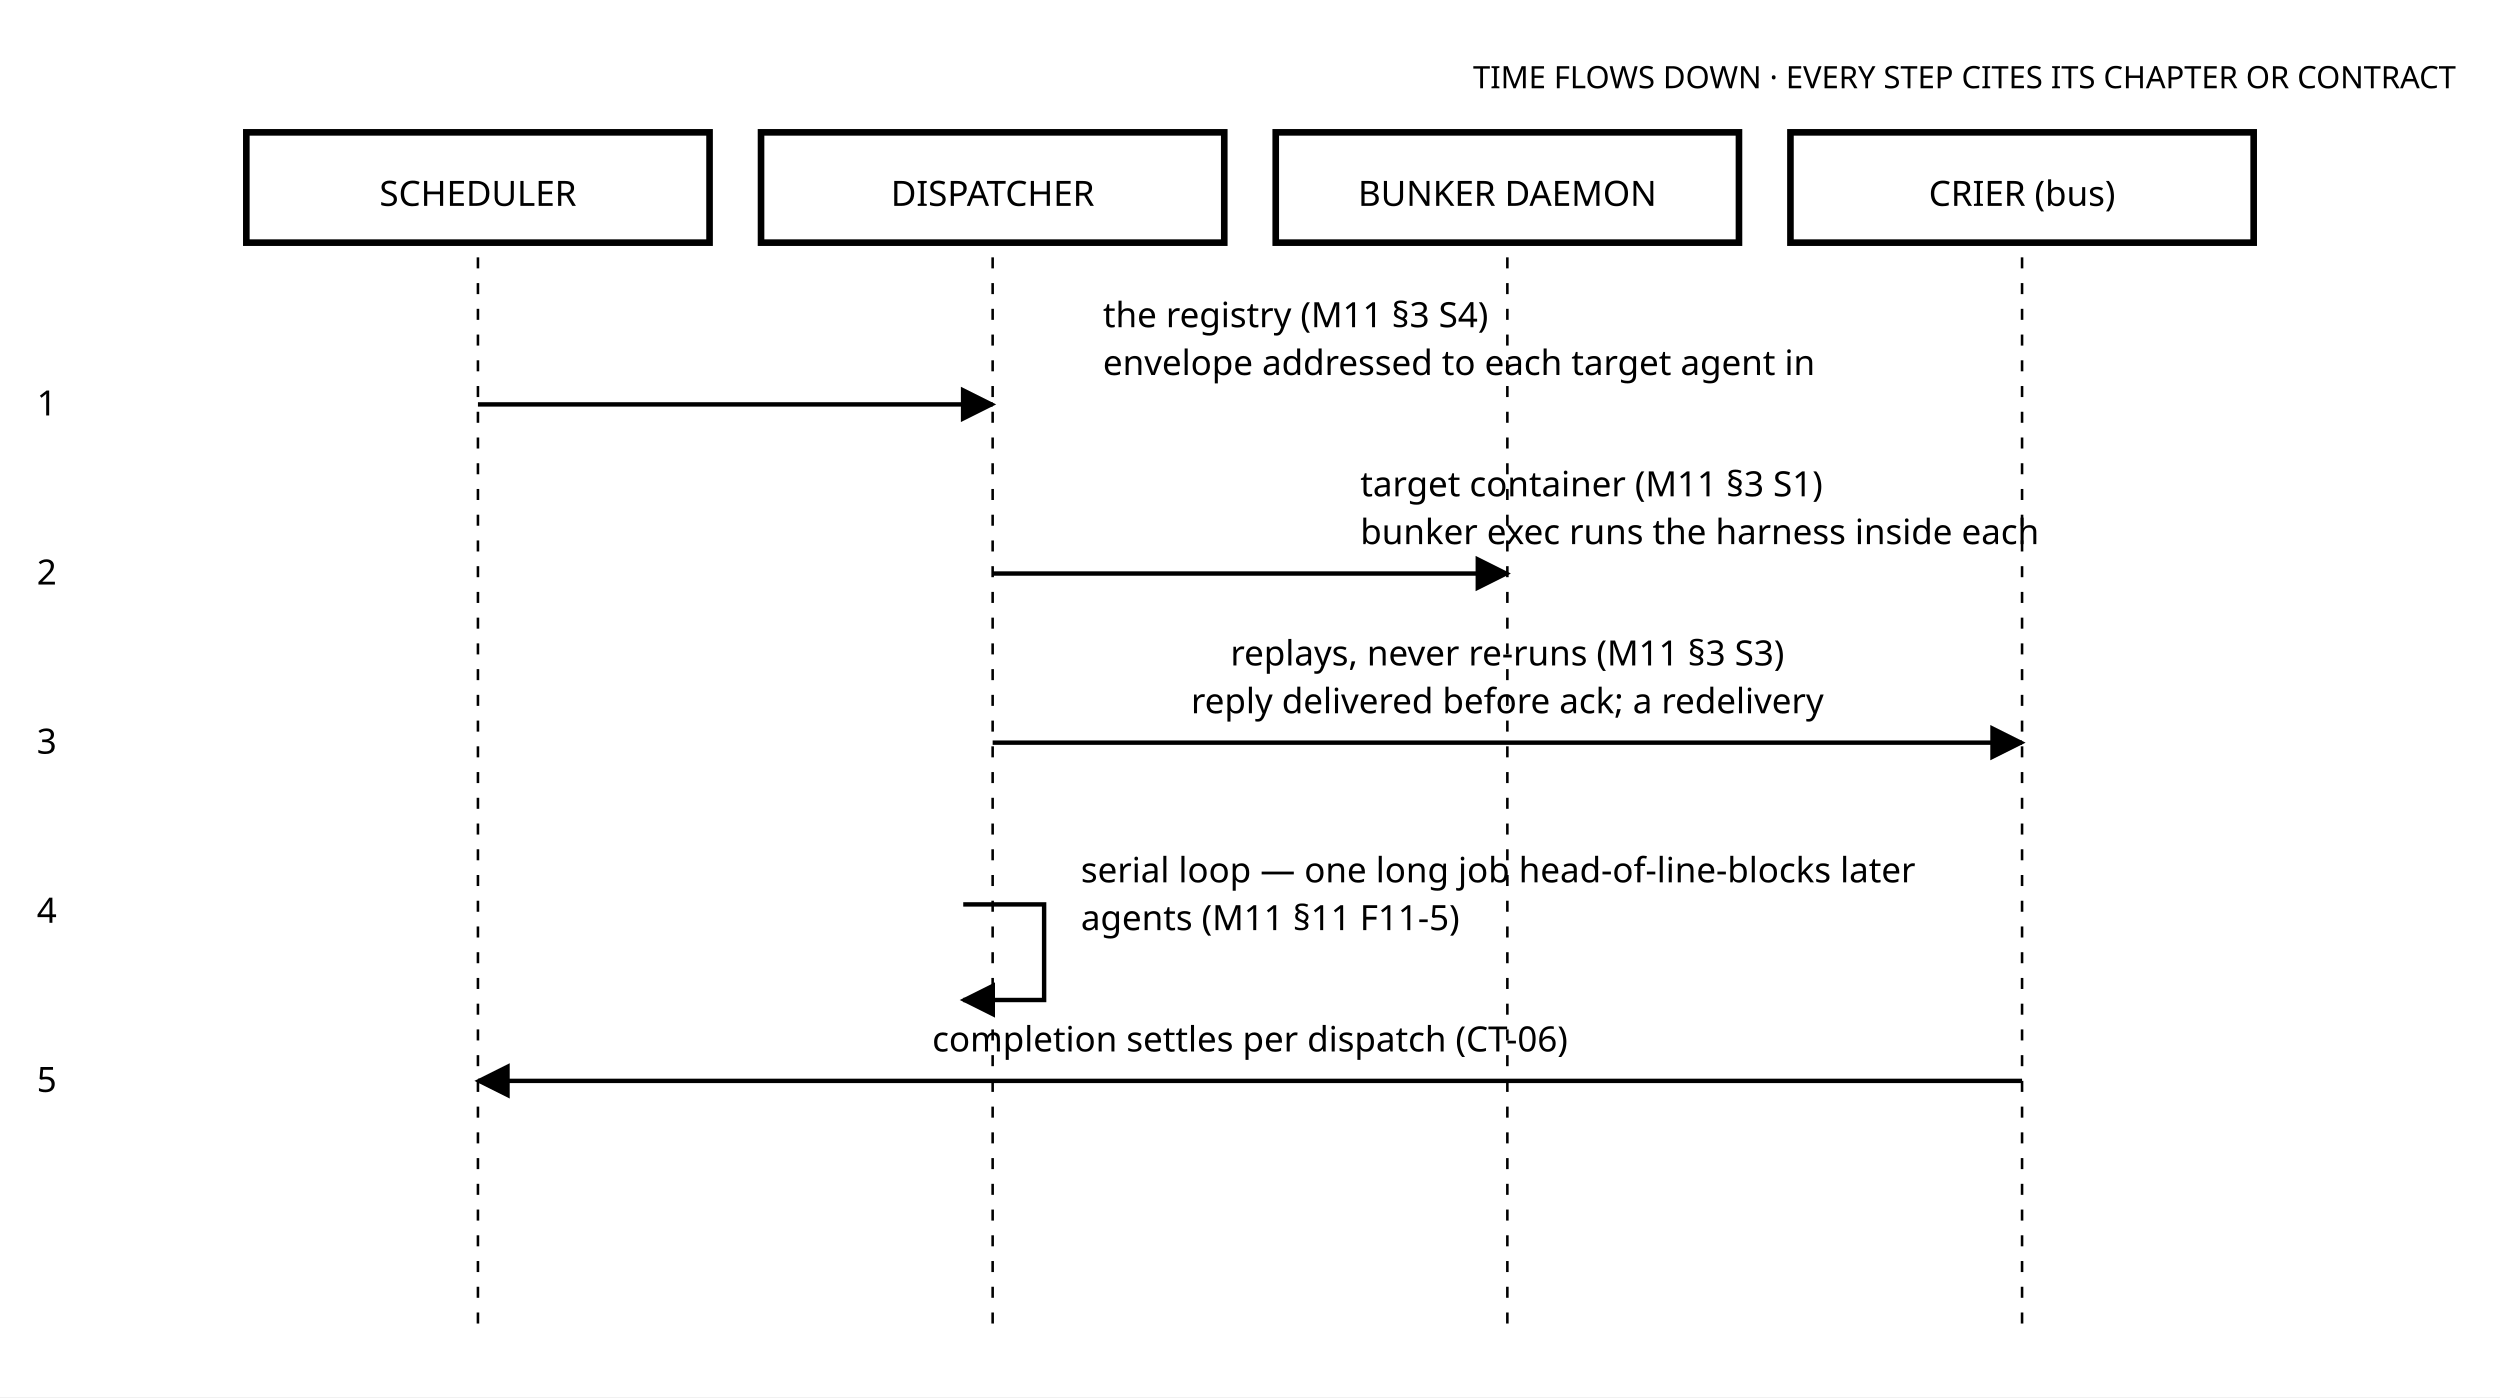
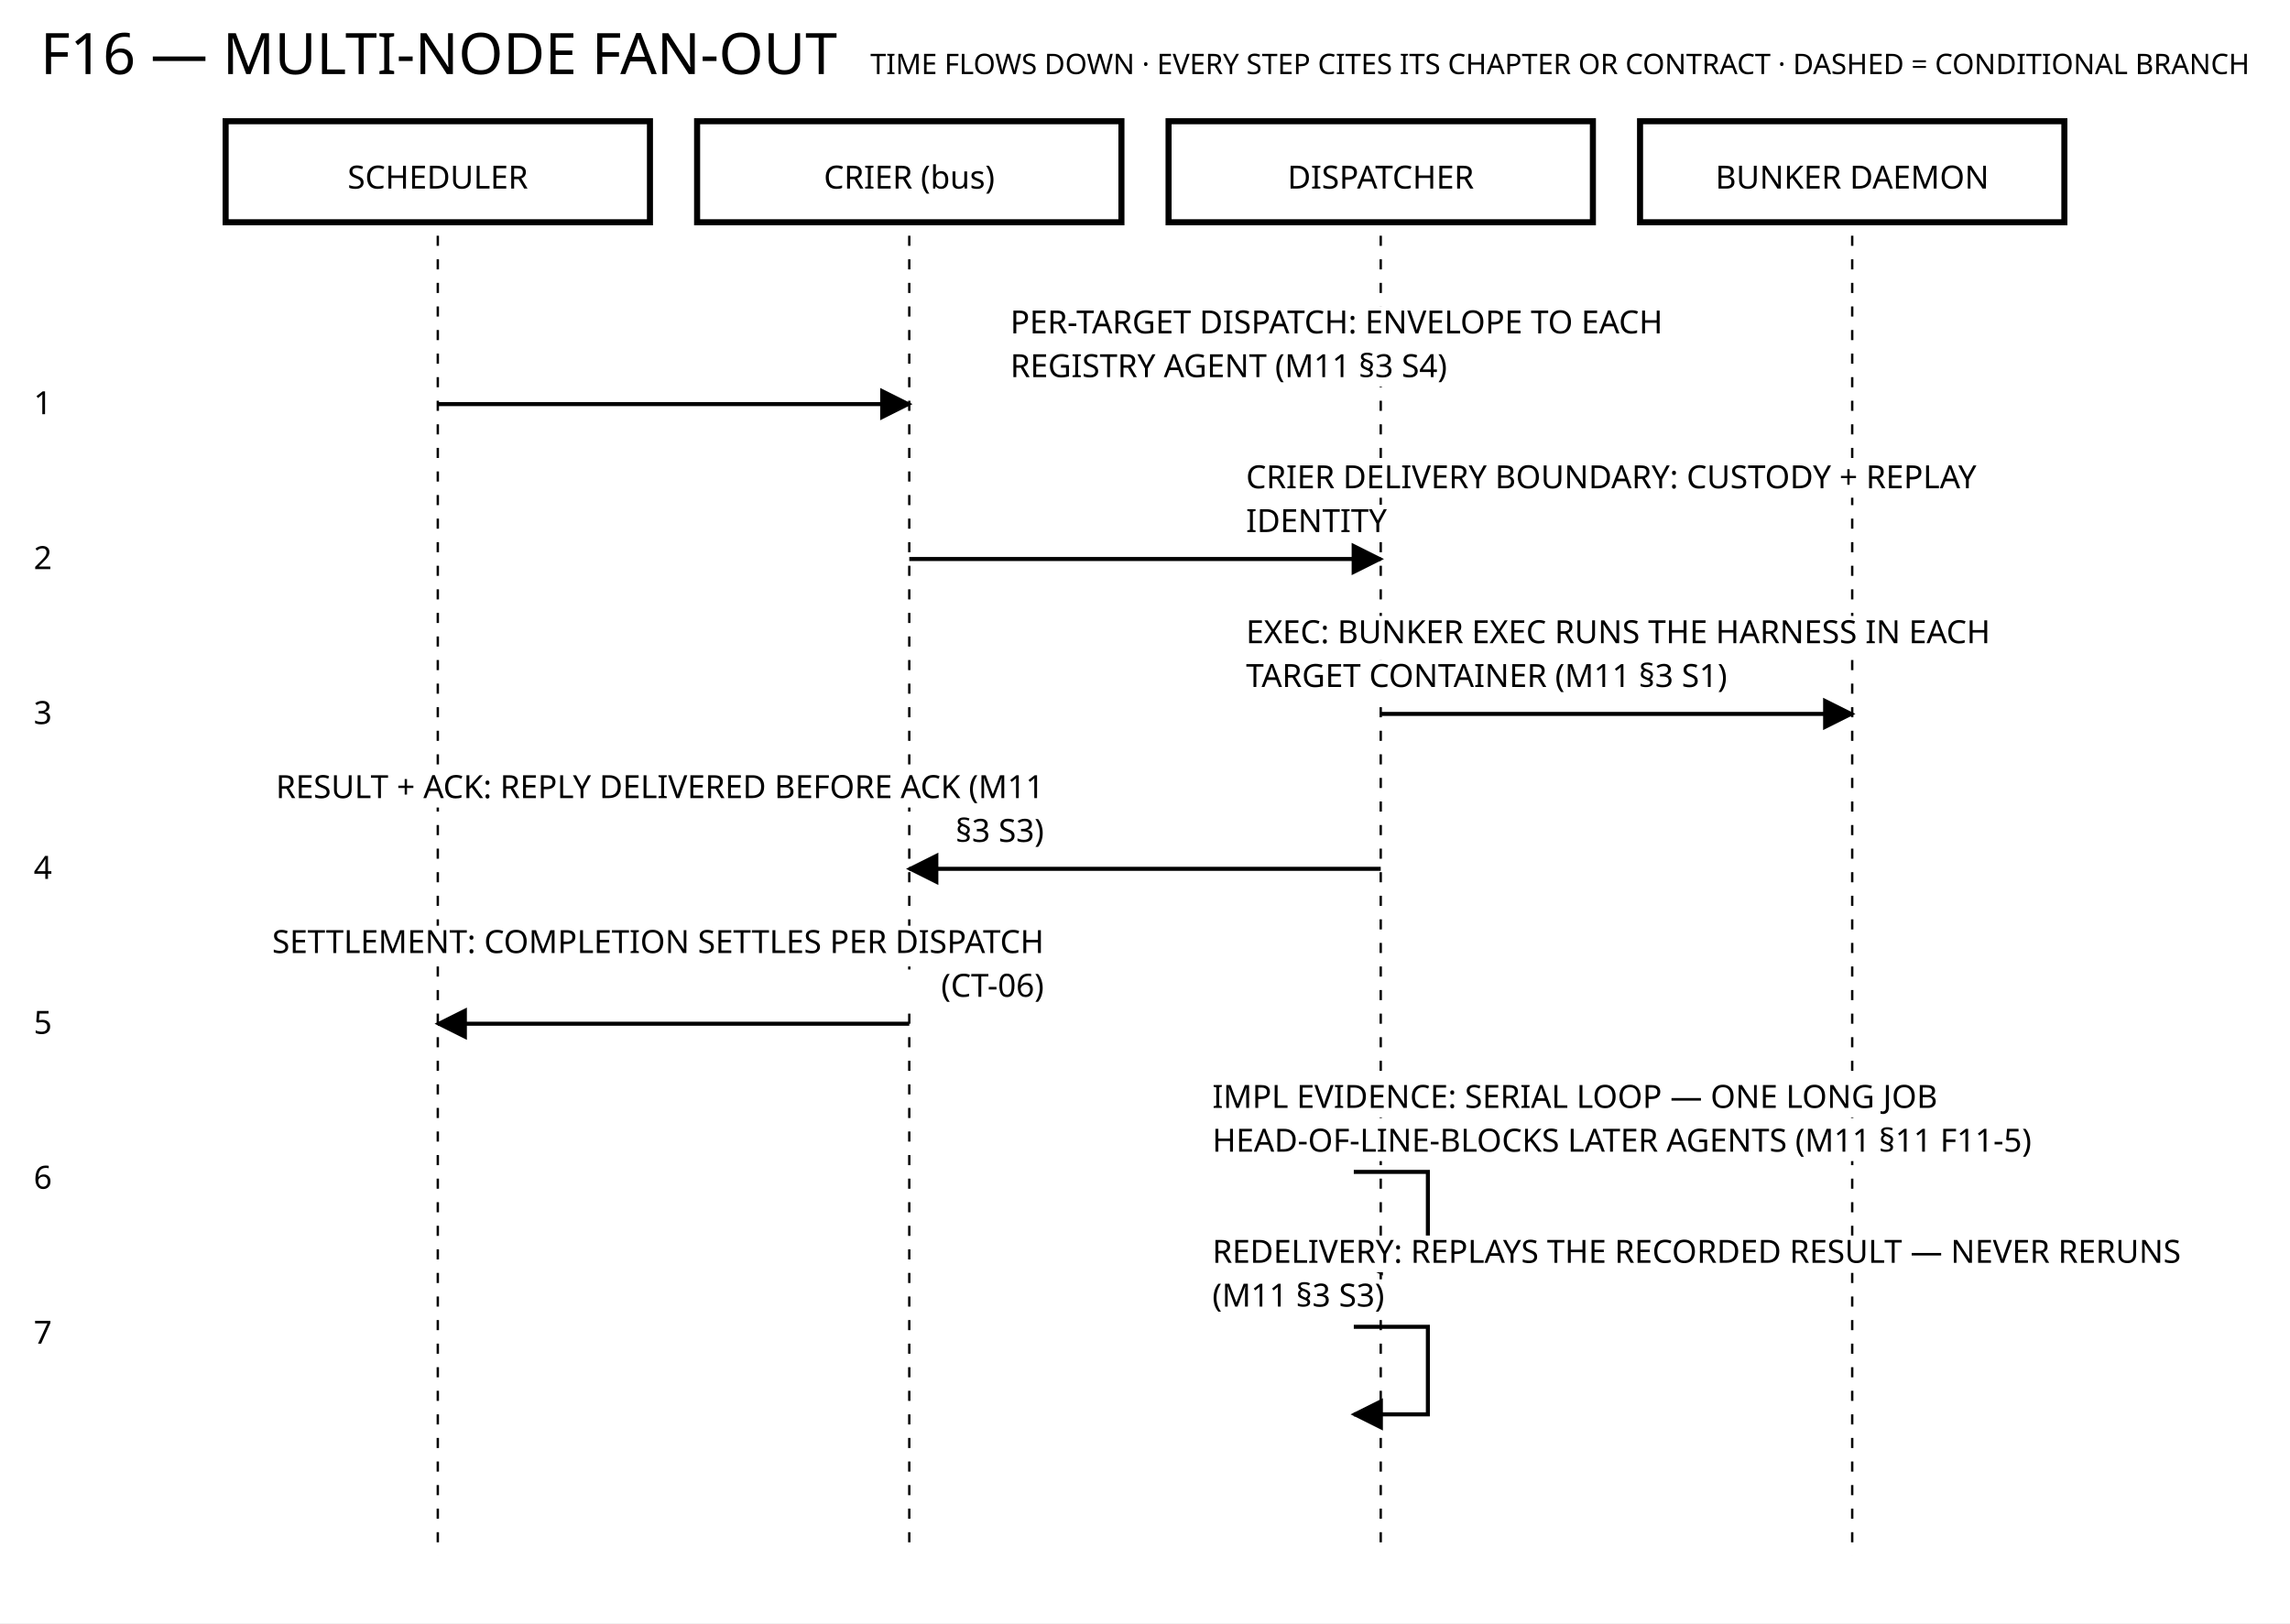
- <svg xmlns="http://www.w3.org/2000/svg" width="170.0mm" height="95.0mm" viewBox="0 0 680 380.0" preserveAspectRatio="xMidYMid meet">
-   <rect width="680" height="380.0" fill="#ffffff" />
+ <svg xmlns="http://www.w3.org/2000/svg" width="170.0mm" height="120.5mm" viewBox="0 0 680 482.0" preserveAspectRatio="xMidYMid meet">
+   <rect width="680" height="482.0" fill="#ffffff" />
  <defs>
    <marker id="ar" viewBox="0 0 10 10" refX="9" refY="5" markerWidth="8" markerHeight="8" orient="auto">
      <path d="M0,0 L10,5 L0,10 z" fill="#000000" />
    </marker>
  </defs>
  <g font-family="Routed Gothic Narrow, Routed Gothic, sans-serif">
-     <text x="668.0" y="24.0" font-size="8.40" fill="#000000" text-anchor="end">TIME FLOWS DOWN · EVERY STEP CITES ITS CHAPTER OR CONTRACT</text>
+     <text x="12.0" y="22.0" font-size="17.00" fill="#000000" text-anchor="start">F16 — MULTI-NODE FAN-OUT</text>
+     <text x="668.0" y="22.0" font-size="8.40" fill="#000000" text-anchor="end">TIME FLOWS DOWN · EVERY STEP CITES ITS CHAPTER OR CONTRACT · DASHED = CONDITIONAL BRANCH</text>
    <rect x="67.0" y="36.0" width="126.0" height="30.0" fill="#ffffff" stroke="#000000" stroke-width="1.8" />
    <text x="130.0" y="56.0" font-size="9.50" fill="#000000" text-anchor="middle">SCHEDULER</text>
-     <polyline points="130.0,70.0 130.0,360.0" fill="none" stroke="#000000" stroke-width="0.7" stroke-dasharray="3 4" />
+     <polyline points="130.0,70.0 130.0,462.0" fill="none" stroke="#000000" stroke-width="0.7" stroke-dasharray="3 4" />
    <rect x="207.0" y="36.0" width="126.0" height="30.0" fill="#ffffff" stroke="#000000" stroke-width="1.8" />
-     <text x="270.0" y="56.0" font-size="9.50" fill="#000000" text-anchor="middle">DISPATCHER</text>
-     <polyline points="270.0,70.0 270.0,360.0" fill="none" stroke="#000000" stroke-width="0.7" stroke-dasharray="3 4" />
+     <text x="270.0" y="56.0" font-size="9.50" fill="#000000" text-anchor="middle">CRIER (bus)</text>
+     <polyline points="270.0,70.0 270.0,462.0" fill="none" stroke="#000000" stroke-width="0.7" stroke-dasharray="3 4" />
    <rect x="347.0" y="36.0" width="126.0" height="30.0" fill="#ffffff" stroke="#000000" stroke-width="1.8" />
-     <text x="410.0" y="56.0" font-size="9.50" fill="#000000" text-anchor="middle">BUNKER DAEMON</text>
-     <polyline points="410.0,70.0 410.0,360.0" fill="none" stroke="#000000" stroke-width="0.7" stroke-dasharray="3 4" />
+     <text x="410.0" y="56.0" font-size="9.50" fill="#000000" text-anchor="middle">DISPATCHER</text>
+     <polyline points="410.0,70.0 410.0,462.0" fill="none" stroke="#000000" stroke-width="0.7" stroke-dasharray="3 4" />
    <rect x="487.0" y="36.0" width="126.0" height="30.0" fill="#ffffff" stroke="#000000" stroke-width="1.8" />
-     <text x="550.0" y="56.0" font-size="9.50" fill="#000000" text-anchor="middle">CRIER (bus)</text>
-     <polyline points="550.0,70.0 550.0,360.0" fill="none" stroke="#000000" stroke-width="0.7" stroke-dasharray="3 4" />
-     <text x="10.0" y="113.0" font-size="9.50" fill="#000000" text-anchor="start">1</text>
-     <polyline points="130.0,110.0 270.0,110.0" fill="none" stroke="#000000" stroke-width="1.2" marker-end="url(#ar)" />
-     <text x="300.0" y="102.0" font-size="9.50" fill="#000000" text-anchor="start">envelope addressed to each target agent in</text>
-     <text x="300.0" y="89.0" font-size="9.50" fill="#000000" text-anchor="start">the registry (M11 §3 S4)</text>
-     <text x="10.0" y="159.0" font-size="9.50" fill="#000000" text-anchor="start">2</text>
-     <polyline points="270.0,156.0 410.0,156.0" fill="none" stroke="#000000" stroke-width="1.2" marker-end="url(#ar)" />
-     <text x="370.0" y="148.0" font-size="9.50" fill="#000000" text-anchor="start">bunker exec runs the harness inside each</text>
-     <text x="370.0" y="135.0" font-size="9.50" fill="#000000" text-anchor="start">target container (M11 §3 S1)</text>
-     <text x="10.0" y="205.0" font-size="9.50" fill="#000000" text-anchor="start">3</text>
-     <polyline points="270.0,202.0 550.0,202.0" fill="none" stroke="#000000" stroke-width="1.2" marker-end="url(#ar)" />
-     <text x="410.0" y="194.0" font-size="9.50" fill="#000000" text-anchor="middle">reply delivered before ack; a redelivery</text>
-     <text x="410.0" y="181.0" font-size="9.50" fill="#000000" text-anchor="middle">replays, never re-runs (M11 §3 S3)</text>
-     <text x="10.0" y="251.0" font-size="9.50" fill="#000000" text-anchor="start">4</text>
-     <polyline points="262.0,246.0 284.0,246.0 284.0,272.0 262.0,272.0" fill="none" stroke="#000000" stroke-width="1.2" marker-end="url(#ar)" />
-     <text x="294.0" y="240.0" font-size="9.50" fill="#000000" text-anchor="start">serial loop — one long job head-of-line-blocks later</text>
-     <text x="294.0" y="253.0" font-size="9.50" fill="#000000" text-anchor="start">agents (M11 §11 F11-5)</text>
-     <text x="10.0" y="297.0" font-size="9.50" fill="#000000" text-anchor="start">5</text>
-     <polyline points="550.0,294.0 130.0,294.0" fill="none" stroke="#000000" stroke-width="1.2" marker-end="url(#ar)" />
-     <text x="340.0" y="286.0" font-size="9.50" fill="#000000" text-anchor="middle">completion settles per dispatch (CT-06)</text>
+     <text x="550.0" y="56.0" font-size="9.50" fill="#000000" text-anchor="middle">BUNKER DAEMON</text>
+     <polyline points="550.0,70.0 550.0,462.0" fill="none" stroke="#000000" stroke-width="0.7" stroke-dasharray="3 4" />
+     <text x="10.0" y="123.0" font-size="9.50" fill="#000000" text-anchor="start">1</text>
+     <polyline points="130.0,120.0 270.0,120.0" fill="none" stroke="#000000" stroke-width="1.2" marker-end="url(#ar)" />
+     <rect x="297.0" y="90.9" width="209.5" height="10.9" fill="#ffffff" />
+     <text x="300.0" y="99.0" font-size="9.50" fill="#000000" text-anchor="start">PER-TARGET DISPATCH: ENVELOPE TO EACH</text>
+     <rect x="297.0" y="103.9" width="149.0" height="10.9" fill="#ffffff" />
+     <text x="300.0" y="112.0" font-size="9.50" fill="#000000" text-anchor="start">REGISTRY AGENT (M11 §3 S4)</text>
+     <text x="10.0" y="169.0" font-size="9.50" fill="#000000" text-anchor="start">2</text>
+     <polyline points="270.0,166.0 410.0,166.0" fill="none" stroke="#000000" stroke-width="1.2" marker-end="url(#ar)" />
+     <rect x="367.0" y="136.9" width="231.5" height="10.9" fill="#ffffff" />
+     <text x="370.0" y="145.0" font-size="9.50" fill="#000000" text-anchor="start">CRIER DELIVERY BOUNDARY: CUSTODY + REPLAY</text>
+     <rect x="367.0" y="149.9" width="50.0" height="10.9" fill="#ffffff" />
+     <text x="370.0" y="158.0" font-size="9.50" fill="#000000" text-anchor="start">IDENTITY</text>
+     <text x="10.0" y="215.0" font-size="9.50" fill="#000000" text-anchor="start">3</text>
+     <polyline points="410.0,212.0 550.0,212.0" fill="none" stroke="#000000" stroke-width="1.2" marker-end="url(#ar)" />
+     <rect x="367.0" y="182.9" width="237.0" height="10.9" fill="#ffffff" />
+     <text x="370.0" y="191.0" font-size="9.50" fill="#000000" text-anchor="start">EXEC: BUNKER EXEC RUNS THE HARNESS IN EACH</text>
+     <rect x="367.0" y="195.9" width="160.0" height="10.9" fill="#ffffff" />
+     <text x="370.0" y="204.0" font-size="9.50" fill="#000000" text-anchor="start">TARGET CONTAINER (M11 §3 S1)</text>
+     <text x="10.0" y="261.0" font-size="9.50" fill="#000000" text-anchor="start">4</text>
+     <polyline points="410.0,258.0 270.0,258.0" fill="none" stroke="#000000" stroke-width="1.2" marker-end="url(#ar)" />
+     <rect x="56.5" y="228.9" width="253.5" height="10.9" fill="#ffffff" />
+     <text x="310.0" y="237.0" font-size="9.50" fill="#000000" text-anchor="end">RESULT + ACK: REPLY DELIVERED BEFORE ACK (M11</text>
+     <rect x="271.0" y="241.9" width="39.0" height="10.9" fill="#ffffff" />
+     <text x="310.0" y="250.0" font-size="9.50" fill="#000000" text-anchor="end">§3 S3)</text>
+     <text x="10.0" y="307.0" font-size="9.50" fill="#000000" text-anchor="start">5</text>
+     <polyline points="270.0,304.0 130.0,304.0" fill="none" stroke="#000000" stroke-width="1.2" marker-end="url(#ar)" />
+     <rect x="67.5" y="274.9" width="242.5" height="10.9" fill="#ffffff" />
+     <text x="310.0" y="283.0" font-size="9.50" fill="#000000" text-anchor="end">SETTLEMENT: COMPLETION SETTLES PER DISPATCH</text>
+     <rect x="265.5" y="287.9" width="44.5" height="10.9" fill="#ffffff" />
+     <text x="310.0" y="296.0" font-size="9.50" fill="#000000" text-anchor="end">(CT-06)</text>
+     <text x="10.0" y="353.0" font-size="9.50" fill="#000000" text-anchor="start">6</text>
+     <polyline points="402.0,348.0 424.0,348.0 424.0,374.0 402.0,374.0" fill="none" stroke="#000000" stroke-width="1.2" marker-end="url(#ar)" />
+     <rect x="357.0" y="320.9" width="231.5" height="10.9" fill="#ffffff" />
+     <text x="360.0" y="329.0" font-size="9.50" fill="#000000" text-anchor="start">IMPL EVIDENCE: SERIAL LOOP — ONE LONG JOB</text>
+     <rect x="357.0" y="333.9" width="270.0" height="10.9" fill="#ffffff" />
+     <text x="360.0" y="342.0" font-size="9.50" fill="#000000" text-anchor="start">HEAD-OF-LINE-BLOCKS LATER AGENTS (M11 §11 F11-5)</text>
+     <text x="10.0" y="399.0" font-size="9.50" fill="#000000" text-anchor="start">7</text>
+     <polyline points="402.0,394.0 424.0,394.0 424.0,420.0 402.0,420.0" fill="none" stroke="#000000" stroke-width="1.2" marker-end="url(#ar)" />
+     <rect x="357.0" y="366.9" width="303.0" height="10.9" fill="#ffffff" />
+     <text x="360.0" y="375.0" font-size="9.50" fill="#000000" text-anchor="start">REDELIVERY: REPLAYS THE RECORDED RESULT — NEVER RERUNS</text>
+     <rect x="357.0" y="379.9" width="66.5" height="10.9" fill="#ffffff" />
+     <text x="360.0" y="388.0" font-size="9.50" fill="#000000" text-anchor="start">(M11 §3 S3)</text>
  </g>
</svg>
